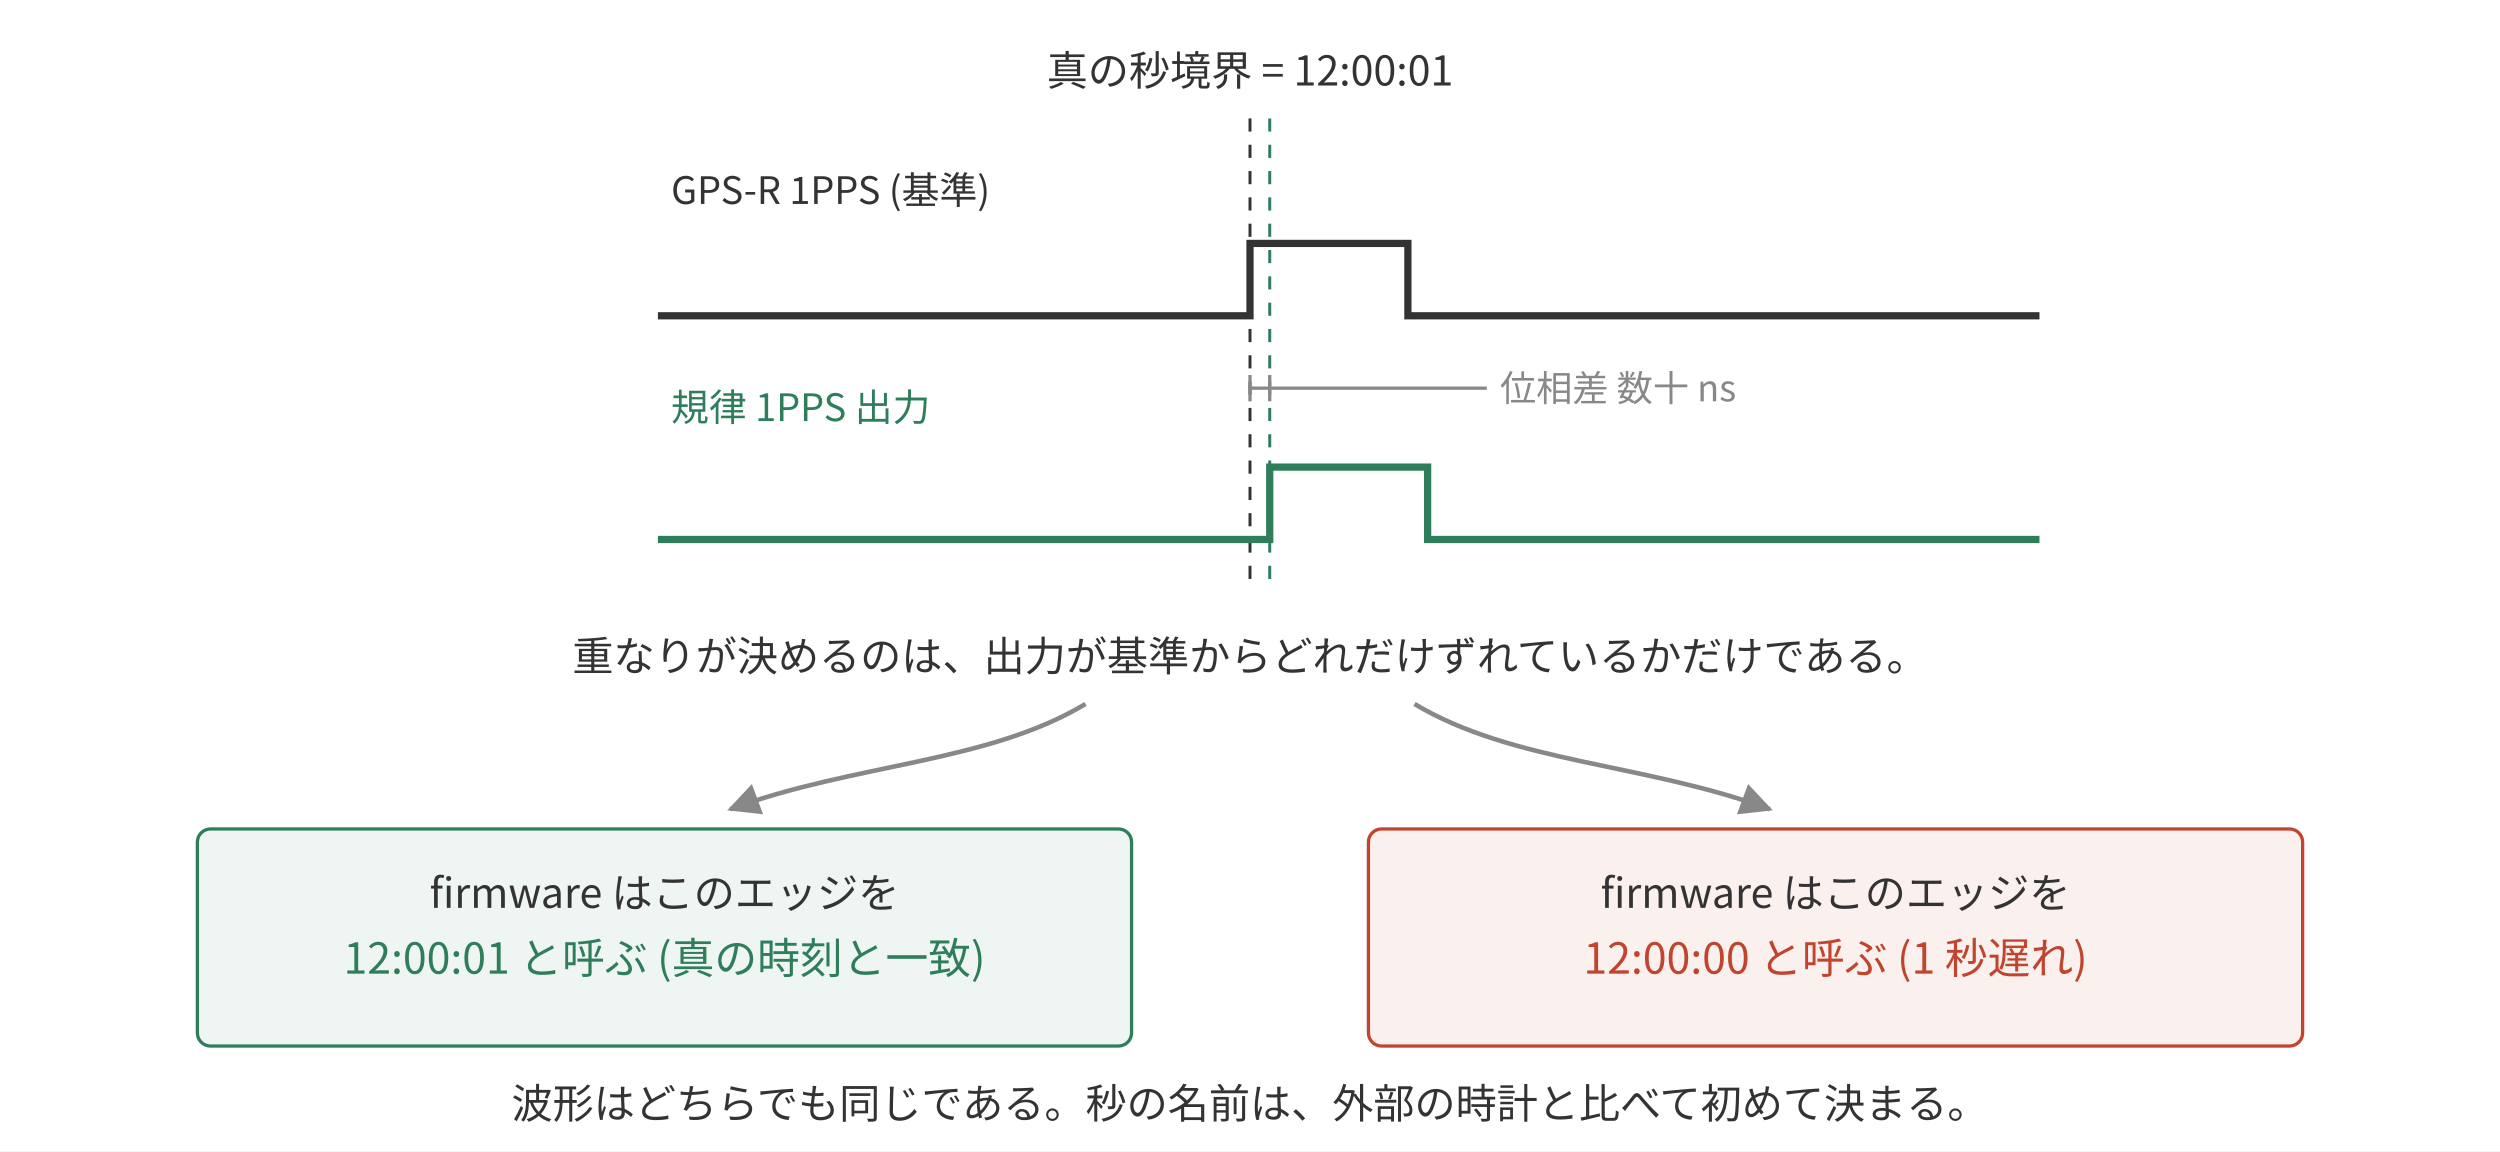
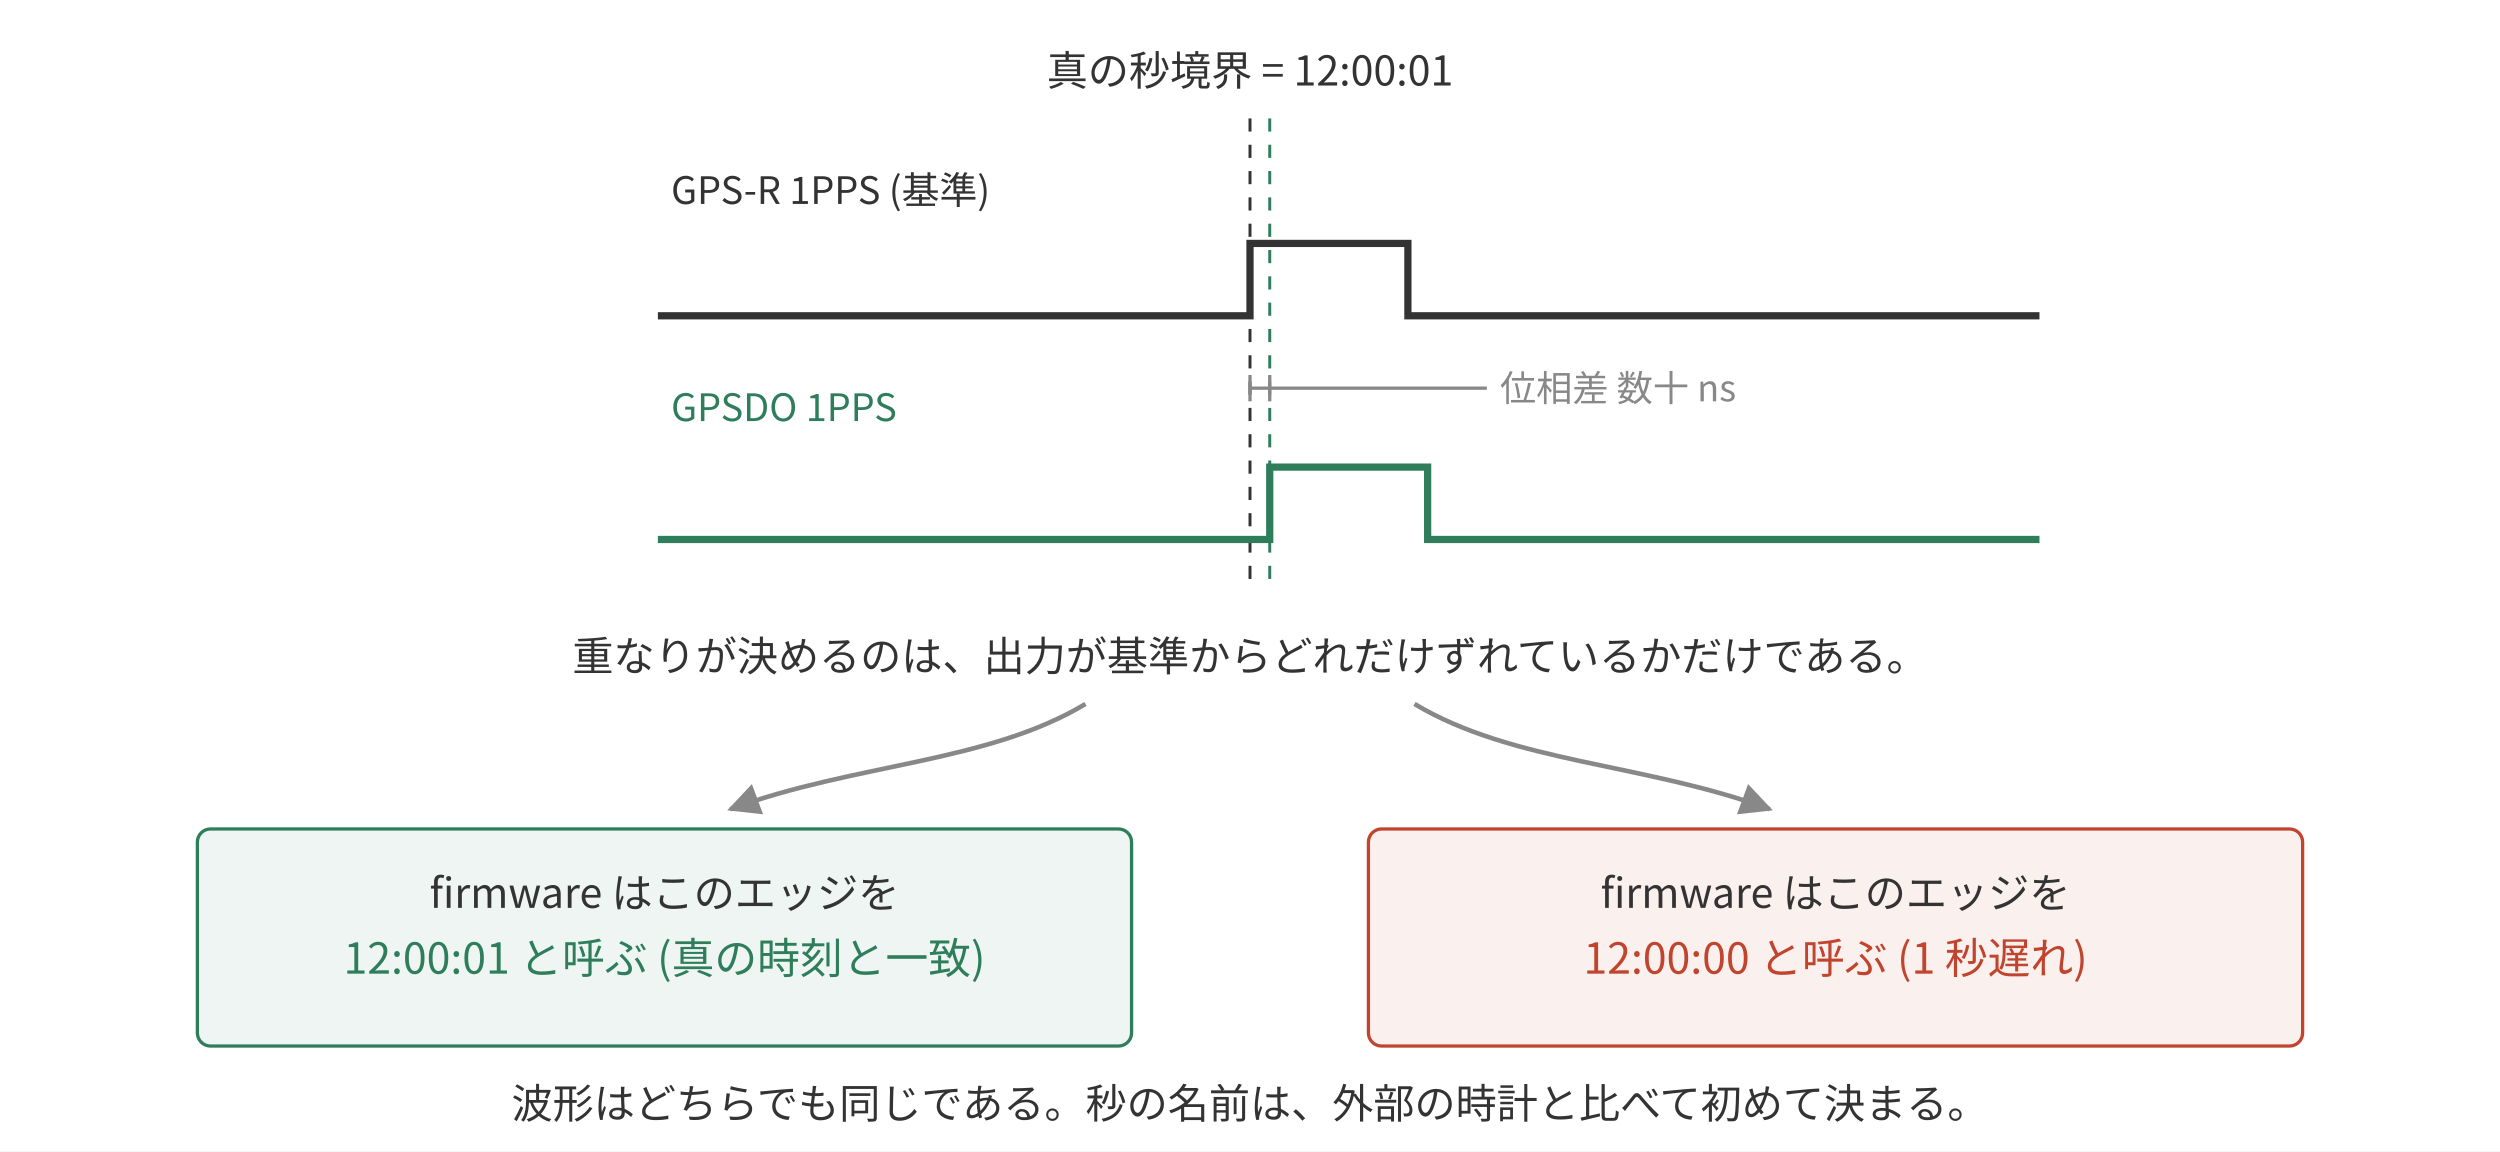
<svg xmlns="http://www.w3.org/2000/svg" viewBox="0 0 760 350" width="760" height="350" font-family="'Hiragino Sans','Noto Sans CJK JP','Noto Sans JP','Yu Gothic',Meiryo,sans-serif" role="img" aria-label="エッジが数十 ns で重なっていても、firmware がそのエッジに付けている秒は真の時刻と一致するとは限らない">
  <rect width="760" height="350" fill="#ffffff" />
  <defs>
    <marker id="d" viewBox="0 0 10 10" refX="9" refY="5" markerWidth="7" markerHeight="7" orient="auto">
      <path d="M0,0 L10,5 L0,10 z" fill="#888" />
    </marker>
  </defs>
  <text x="380" y="26" font-size="12.5" fill="#333" text-anchor="middle">真の秒境界 = 12:00:01</text>
  <line x1="380" y1="36" x2="380" y2="178" stroke="#333" stroke-width="0.9" stroke-dasharray="4 4" />
  <line x1="386" y1="36" x2="386" y2="178" stroke="#2e7d5b" stroke-width="0.9" stroke-dasharray="4 4" />
  <text x="204" y="62" font-size="11.5" fill="#333">GPS-R 1PPS (基準)</text>
  <path fill="none" stroke="#333" stroke-width="2.2" d="M200,96 L380,96 L380,74 L428,74 L428,96 L620,96" />
-   <text x="204" y="128" font-size="11.5" fill="#2e7d5b">規律 1PPS 出力</text>
+   <text x="204" y="128" font-size="11.5" fill="#2e7d5b">GPSDO 1PPS</text>
  <path fill="none" stroke="#2e7d5b" stroke-width="2.2" d="M200,164 L386,164 L386,142 L434,142 L434,164 L620,164" />
  <g stroke="#888" stroke-width="1">
    <line x1="380" y1="118" x2="386" y2="118" />
    <line x1="380" y1="114" x2="380" y2="122" />
    <line x1="386" y1="114" x2="386" y2="122" />
    <line x1="386" y1="118" x2="452" y2="118" />
  </g>
  <text x="456" y="122" font-size="11" fill="#888">位相差 数十 ns</text>
  <text x="380" y="204" font-size="12.5" fill="#333" text-anchor="middle">重なりが決めるのは、出力が基準からどれだけずれているかだけである。</text>
  <g stroke="#888" stroke-width="1.4" fill="none" marker-end="url(#d)">
    <path d="M330,214 C300,232 260,232 222,246" />
    <path d="M430,214 C460,232 500,232 538,246" />
  </g>
  <rect x="60" y="252" width="284" height="66" rx="4" fill="#2e7d5b" fill-opacity="0.08" stroke="#2e7d5b" />
  <text x="202" y="276" font-size="12.5" fill="#333" text-anchor="middle">firmware はこのエッジを</text>
  <text x="202" y="296" font-size="13" fill="#2e7d5b" text-anchor="middle">12:00:01 と呼ぶ (真の時刻と一致)</text>
  <rect x="416" y="252" width="284" height="66" rx="4" fill="#c1442e" fill-opacity="0.08" stroke="#c1442e" />
  <text x="558" y="276" font-size="12.5" fill="#333" text-anchor="middle">firmware はこのエッジを</text>
  <text x="558" y="296" font-size="13" fill="#c1442e" text-anchor="middle">12:00:00 と呼ぶ (1 秒遅れ)</text>
  <text x="380" y="340" font-size="12.5" fill="#333" text-anchor="middle">波形はどちらでも同じである。秒の名前は、外部の時計と比べて初めて決まる。</text>
</svg>
